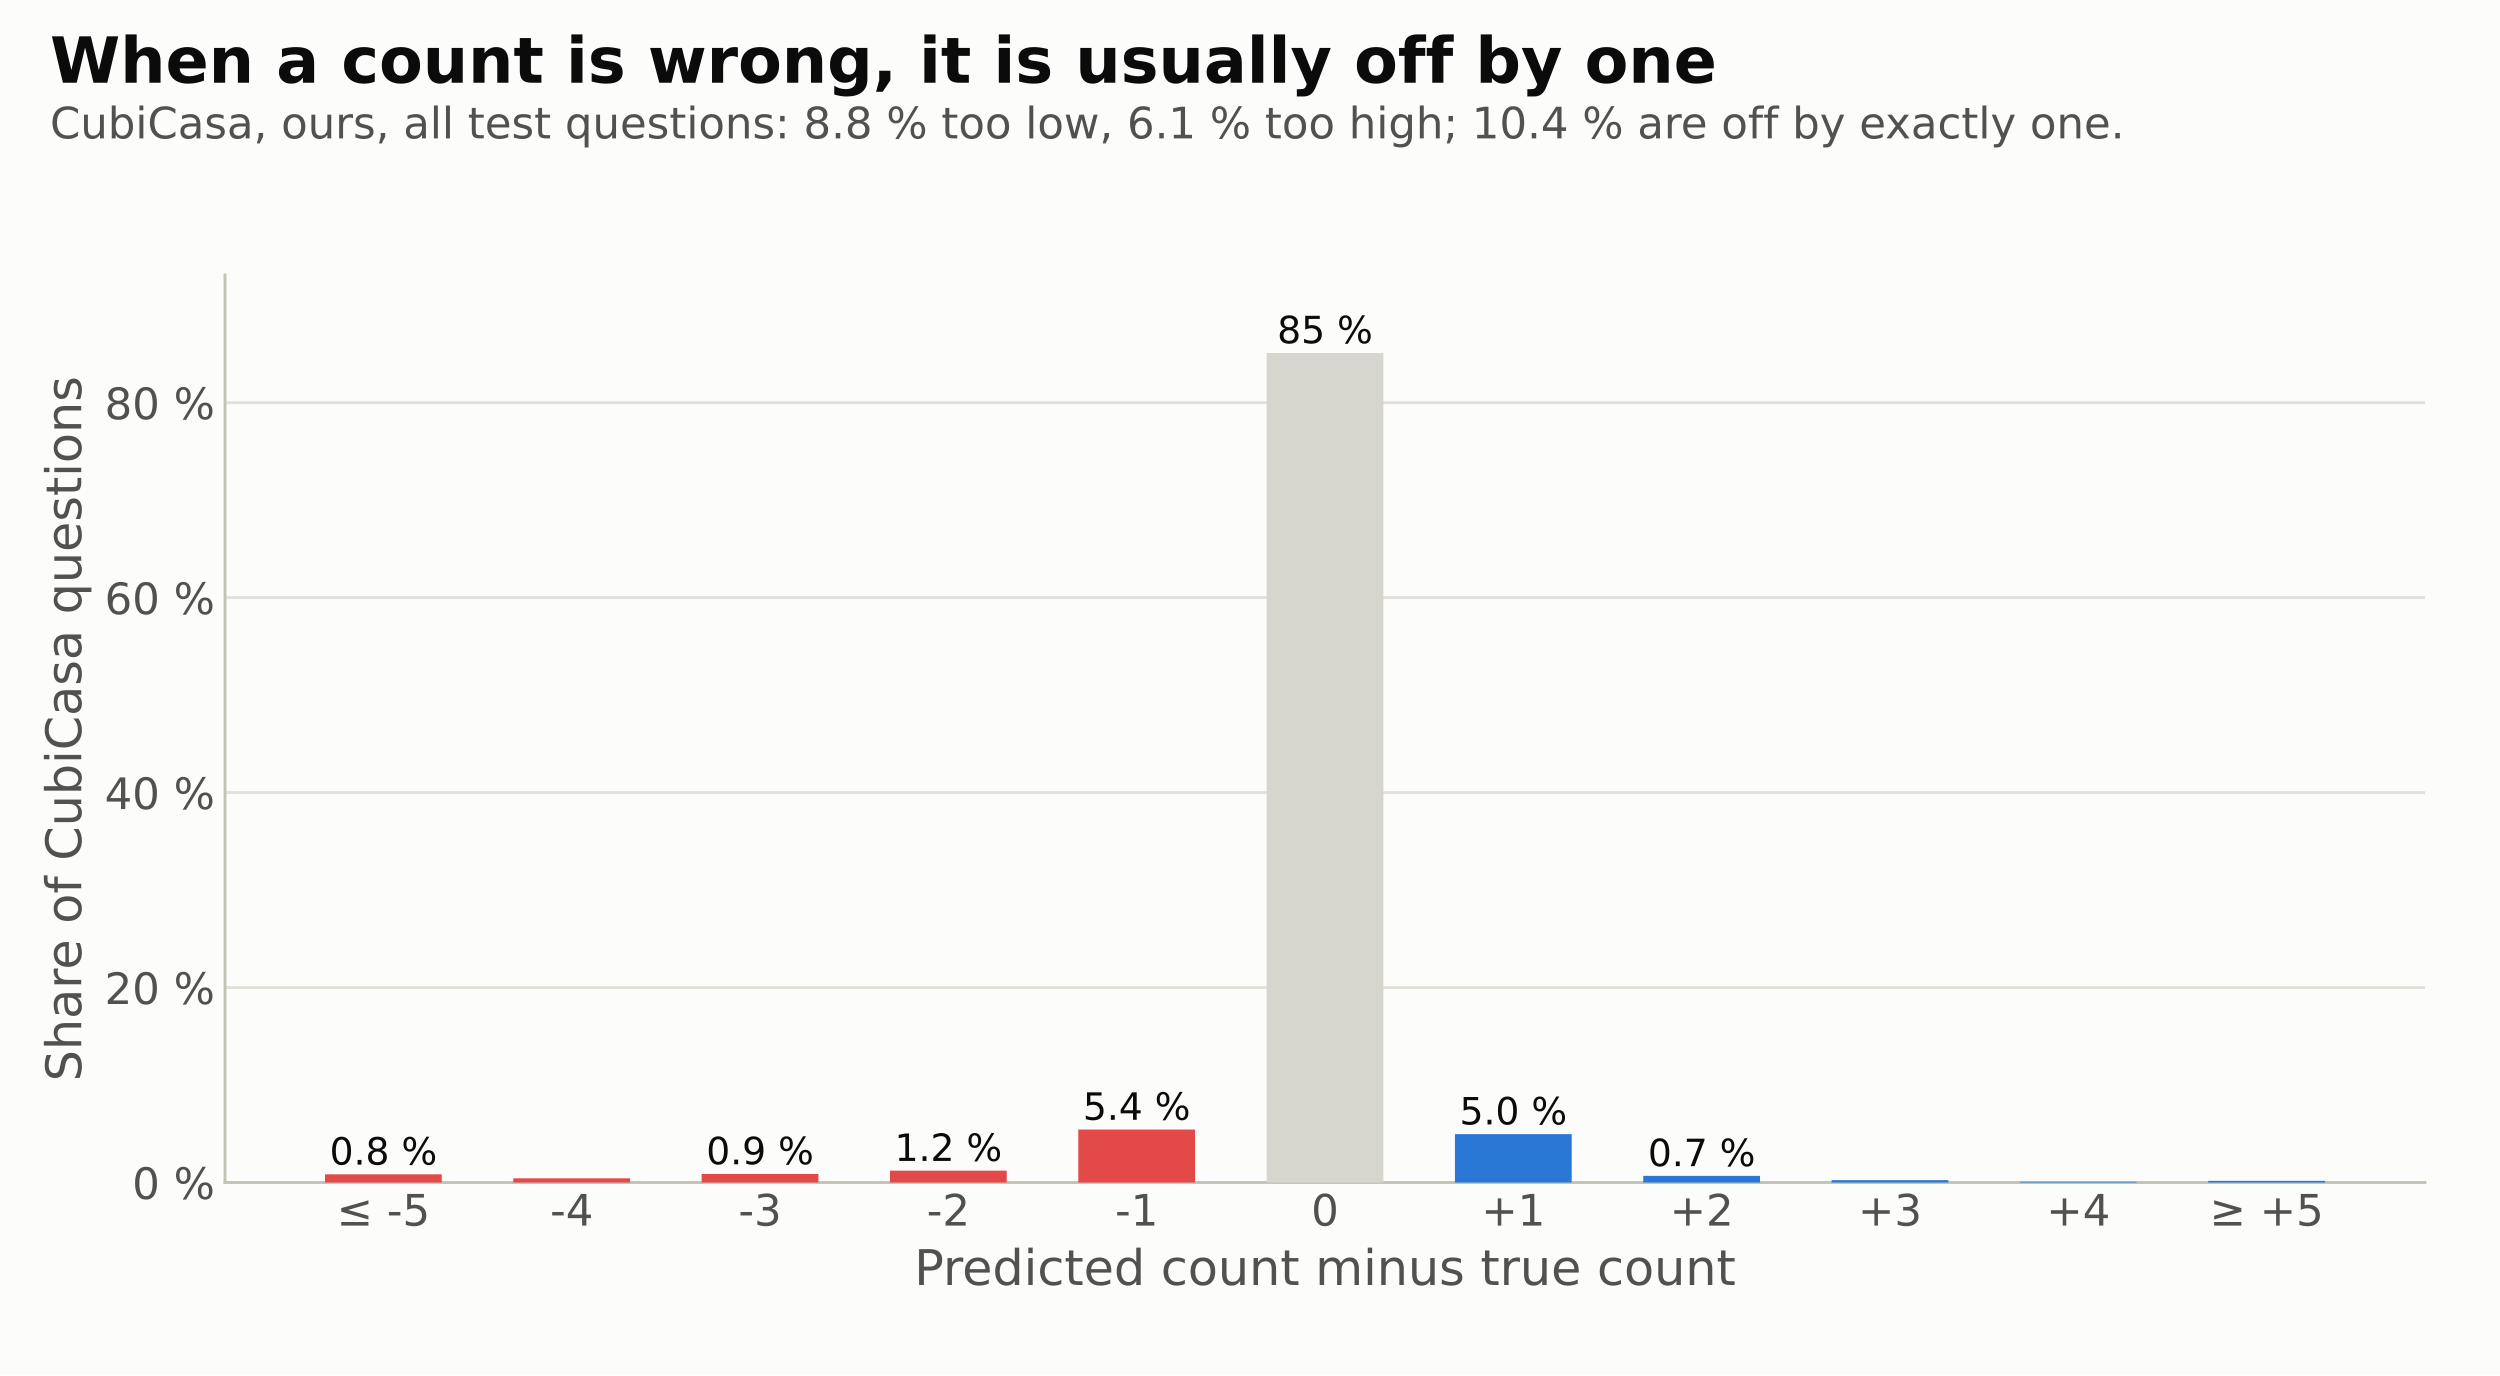
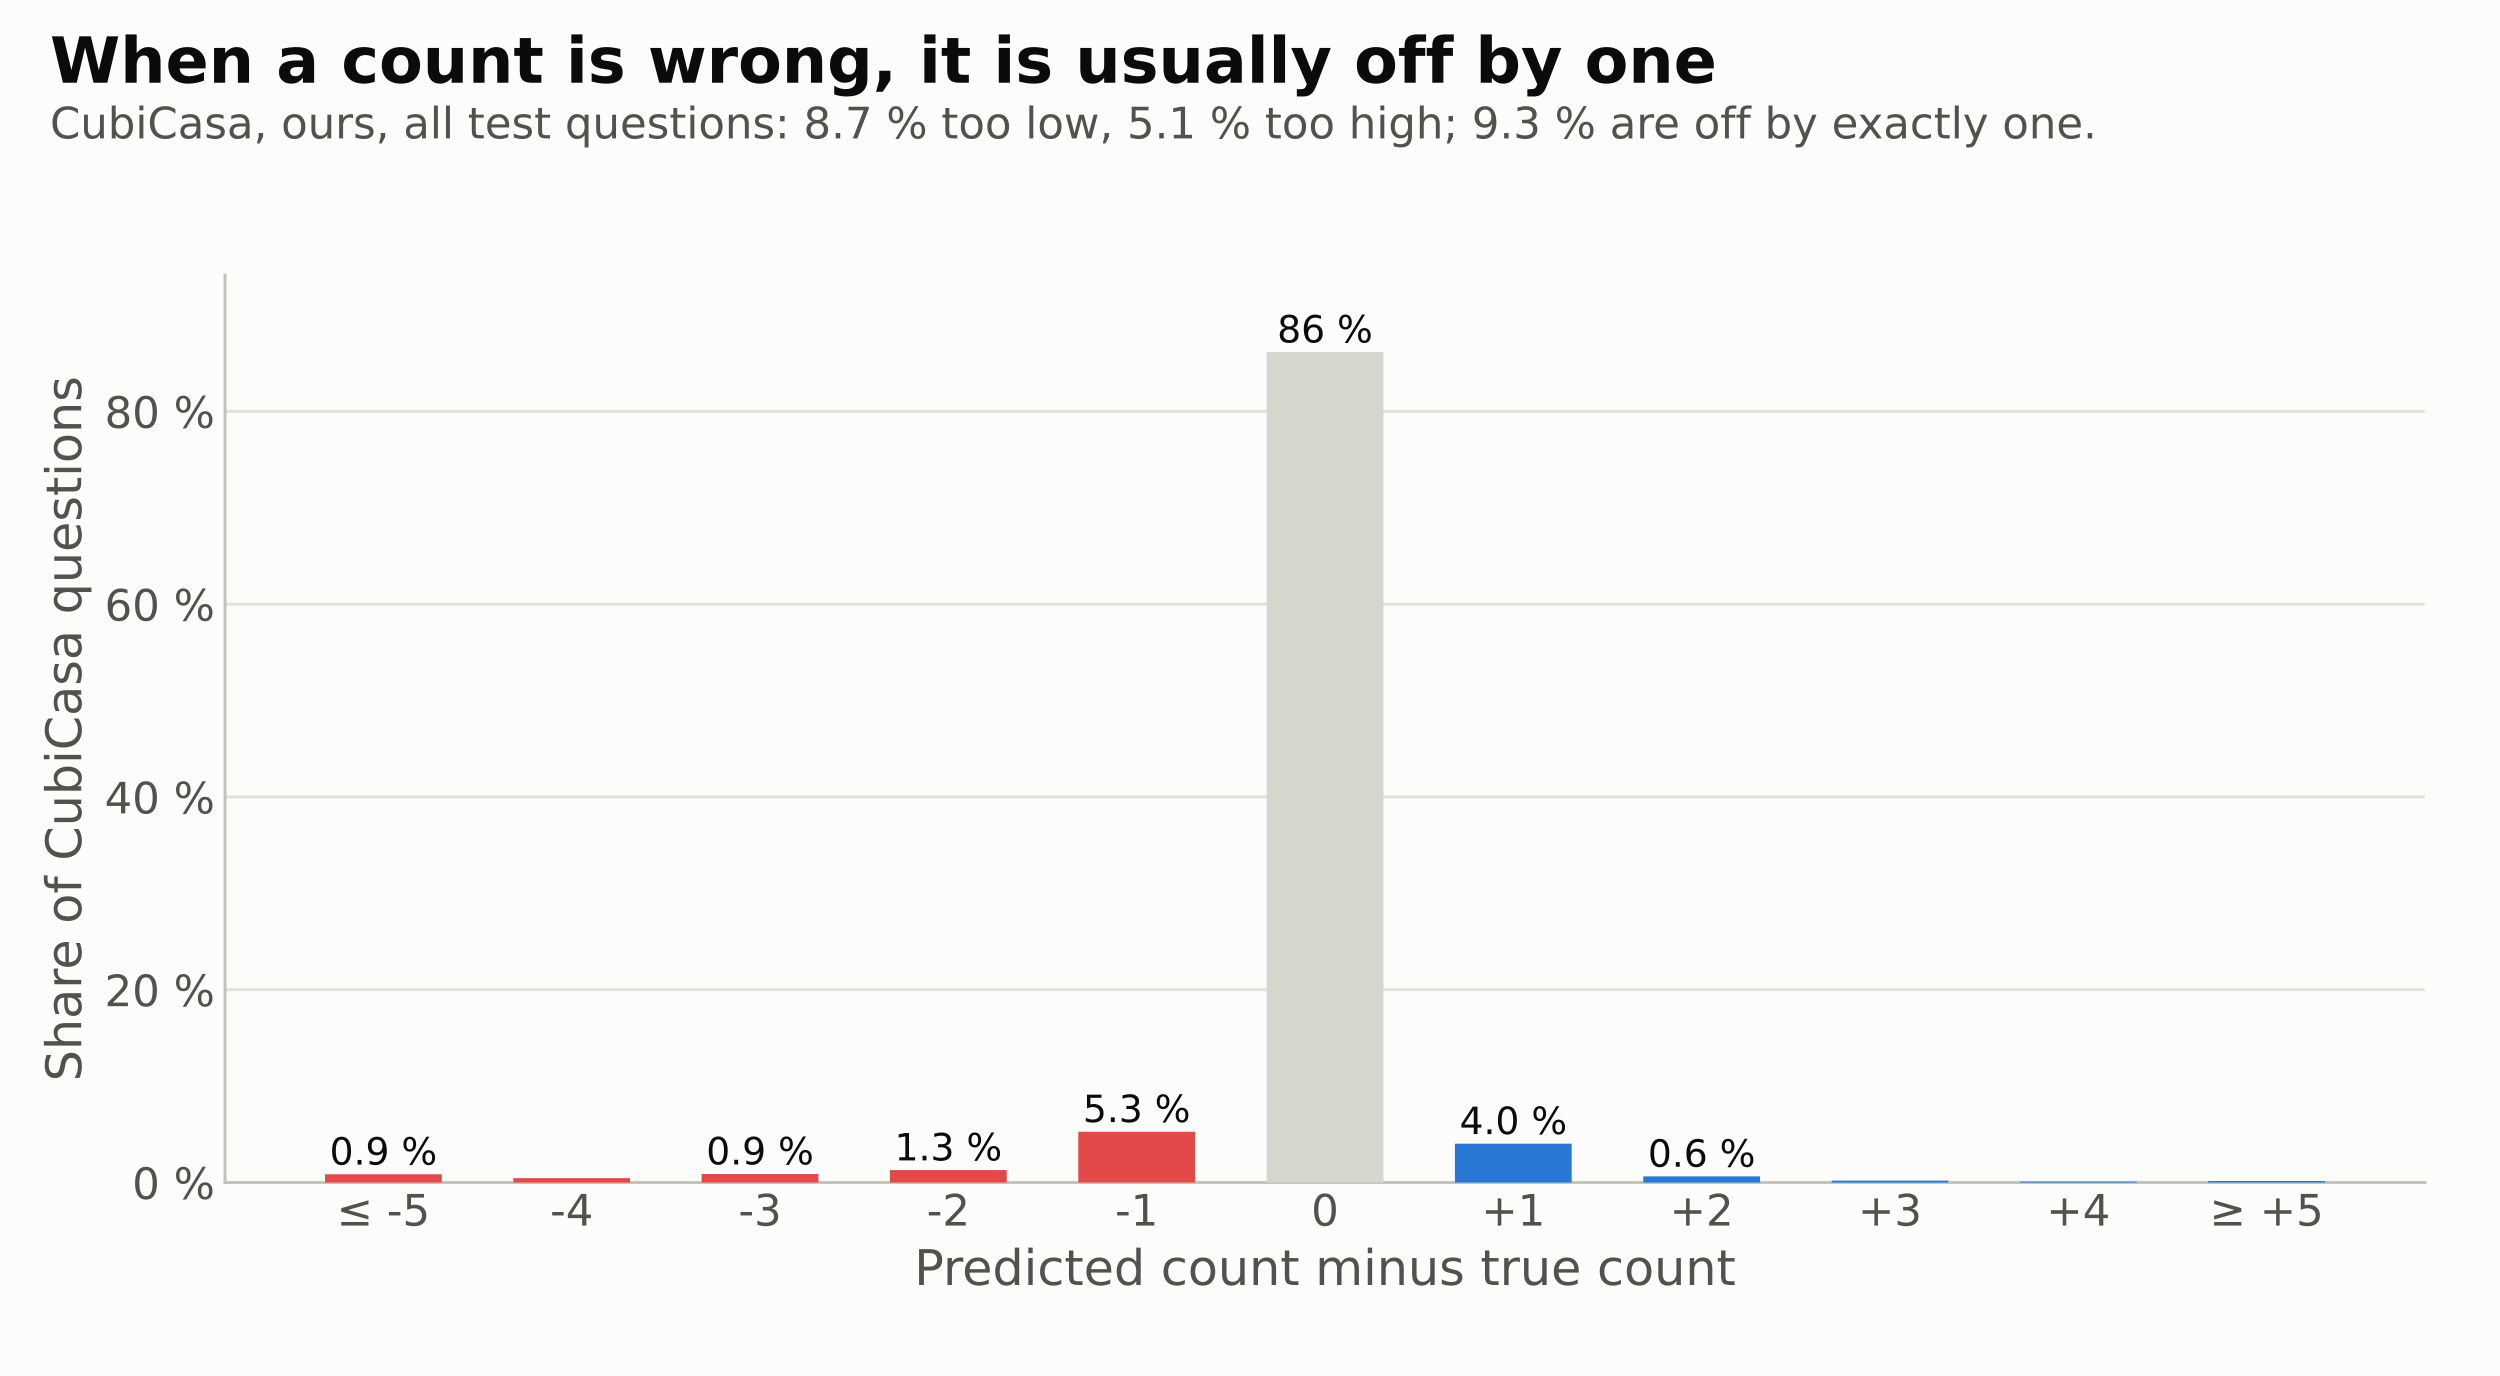
<svg xmlns="http://www.w3.org/2000/svg" width="864pt" height="475.2pt" viewBox="0 0 864 475.2" version="1.1">
  <defs>
    <style type="text/css">*{stroke-linejoin: round; stroke-linecap: butt}</style>
  </defs>
  <g id="figure_1">
    <g id="patch_1">
      <path d="M 0 475.2  L 864 475.2  L 864 0  L 0 0  z " style="fill: #fcfcfb" />
    </g>
    <g id="axes_1">
      <g id="patch_2">
        <path d="M 77.76 408.672  L 838.08 408.672  L 838.08 95.04  L 77.76 95.04  z " style="fill: #fcfcfb" />
      </g>
      <g id="matplotlib.axis_1">
        <g id="xtick_1">
          <g id="line2d_1" />
          <g id="text_1">
            <text style="font-size: 15px; font-family: 'DejaVu Sans'; text-anchor: middle; fill: #52514e" x="132.496" y="423.568" transform="rotate(-0 132.4963 423.5685)">≤ -5</text>
          </g>
        </g>
        <g id="xtick_2">
          <g id="line2d_2" />
          <g id="text_2">
            <text style="font-size: 15px; font-family: 'DejaVu Sans'; text-anchor: middle; fill: #52514e" x="197.581" y="423.568" transform="rotate(-0 197.581 423.5685)">-4</text>
          </g>
        </g>
        <g id="xtick_3">
          <g id="line2d_3" />
          <g id="text_3">
            <text style="font-size: 15px; font-family: 'DejaVu Sans'; text-anchor: middle; fill: #52514e" x="262.666" y="423.568" transform="rotate(-0 262.6658 423.5685)">-3</text>
          </g>
        </g>
        <g id="xtick_4">
          <g id="line2d_4" />
          <g id="text_4">
            <text style="font-size: 15px; font-family: 'DejaVu Sans'; text-anchor: middle; fill: #52514e" x="327.751" y="423.568" transform="rotate(-0 327.7505 423.5685)">-2</text>
          </g>
        </g>
        <g id="xtick_5">
          <g id="line2d_5" />
          <g id="text_5">
            <text style="font-size: 15px; font-family: 'DejaVu Sans'; text-anchor: middle; fill: #52514e" x="392.835" y="423.568" transform="rotate(-0 392.8353 423.5685)">-1</text>
          </g>
        </g>
        <g id="xtick_6">
          <g id="line2d_6" />
          <g id="text_6">
            <text style="font-size: 15px; font-family: 'DejaVu Sans'; text-anchor: middle; fill: #52514e" x="457.92" y="423.568" transform="rotate(-0 457.92 423.5685)">0</text>
          </g>
        </g>
        <g id="xtick_7">
          <g id="line2d_7" />
          <g id="text_7">
            <text style="font-size: 15px; font-family: 'DejaVu Sans'; text-anchor: middle; fill: #52514e" x="523.005" y="423.568" transform="rotate(-0 523.0047 423.5685)">+1</text>
          </g>
        </g>
        <g id="xtick_8">
          <g id="line2d_8" />
          <g id="text_8">
            <text style="font-size: 15px; font-family: 'DejaVu Sans'; text-anchor: middle; fill: #52514e" x="588.089" y="423.568" transform="rotate(-0 588.0895 423.5685)">+2</text>
          </g>
        </g>
        <g id="xtick_9">
          <g id="line2d_9" />
          <g id="text_9">
            <text style="font-size: 15px; font-family: 'DejaVu Sans'; text-anchor: middle; fill: #52514e" x="653.174" y="423.568" transform="rotate(-0 653.1742 423.5685)">+3</text>
          </g>
        </g>
        <g id="xtick_10">
          <g id="line2d_10" />
          <g id="text_10">
            <text style="font-size: 15px; font-family: 'DejaVu Sans'; text-anchor: middle; fill: #52514e" x="718.259" y="423.568" transform="rotate(-0 718.259 423.5685)">+4</text>
          </g>
        </g>
        <g id="xtick_11">
          <g id="line2d_11" />
          <g id="text_11">
            <text style="font-size: 15px; font-family: 'DejaVu Sans'; text-anchor: middle; fill: #52514e" x="783.344" y="423.568" transform="rotate(-0 783.3437 423.5685)">≥ +5</text>
          </g>
        </g>
        <g id="text_12">
          <text style="font-size: 17px; font-family: 'DejaVu Sans'; text-anchor: middle; fill: #52514e" x="457.92" y="444.089" transform="rotate(-0 457.92 444.0893)">Predicted count minus true count</text>
        </g>
      </g>
      <g id="matplotlib.axis_2">
        <g id="ytick_1">
          <g id="line2d_12">
-             <path d="M 77.76 408.672  L 838.08 408.672  " clip-path="url(#p093dc705ce)" style="fill: none; stroke: #e1e0d9; stroke-linecap: square" />
+             <path d="M 77.76 408.672  L 838.08 408.672  " clip-path="url(#p696e112d9c)" style="fill: none; stroke: #e1e0d9; stroke-linecap: square" />
          </g>
          <g id="line2d_13" />
          <g id="text_13">
            <text style="font-size: 15px; font-family: 'DejaVu Sans'; text-anchor: end; fill: #52514e" x="74.26" y="414.37" transform="rotate(-0 74.26 414.3702)">0 %</text>
          </g>
        </g>
        <g id="ytick_2">
          <g id="line2d_14">
-             <path d="M 77.76 341.296  L 838.08 341.296  " clip-path="url(#p093dc705ce)" style="fill: none; stroke: #e1e0d9; stroke-linecap: square" />
+             <path d="M 77.76 342.047  L 838.08 342.047  " clip-path="url(#p696e112d9c)" style="fill: none; stroke: #e1e0d9; stroke-linecap: square" />
          </g>
          <g id="line2d_15" />
          <g id="text_14">
-             <text style="font-size: 15px; font-family: 'DejaVu Sans'; text-anchor: end; fill: #52514e" x="74.26" y="346.995" transform="rotate(-0 74.26 346.9945)">20 %</text>
+             <text style="font-size: 15px; font-family: 'DejaVu Sans'; text-anchor: end; fill: #52514e" x="74.26" y="347.745" transform="rotate(-0 74.26 347.745)">20 %</text>
          </g>
        </g>
        <g id="ytick_3">
          <g id="line2d_16">
-             <path d="M 77.76 273.921  L 838.08 273.921  " clip-path="url(#p093dc705ce)" style="fill: none; stroke: #e1e0d9; stroke-linecap: square" />
+             <path d="M 77.76 275.422  L 838.08 275.422  " clip-path="url(#p696e112d9c)" style="fill: none; stroke: #e1e0d9; stroke-linecap: square" />
          </g>
          <g id="line2d_17" />
          <g id="text_15">
-             <text style="font-size: 15px; font-family: 'DejaVu Sans'; text-anchor: end; fill: #52514e" x="74.26" y="279.619" transform="rotate(-0 74.26 279.6188)">40 %</text>
+             <text style="font-size: 15px; font-family: 'DejaVu Sans'; text-anchor: end; fill: #52514e" x="74.26" y="281.12" transform="rotate(-0 74.26 281.1198)">40 %</text>
          </g>
        </g>
        <g id="ytick_4">
          <g id="line2d_18">
-             <path d="M 77.76 206.545  L 838.08 206.545  " clip-path="url(#p093dc705ce)" style="fill: none; stroke: #e1e0d9; stroke-linecap: square" />
+             <path d="M 77.76 208.796  L 838.08 208.796  " clip-path="url(#p696e112d9c)" style="fill: none; stroke: #e1e0d9; stroke-linecap: square" />
          </g>
          <g id="line2d_19" />
          <g id="text_16">
-             <text style="font-size: 15px; font-family: 'DejaVu Sans'; text-anchor: end; fill: #52514e" x="74.26" y="212.243" transform="rotate(-0 74.26 212.2431)">60 %</text>
+             <text style="font-size: 15px; font-family: 'DejaVu Sans'; text-anchor: end; fill: #52514e" x="74.26" y="214.495" transform="rotate(-0 74.26 214.4946)">60 %</text>
          </g>
        </g>
        <g id="ytick_5">
          <g id="line2d_20">
-             <path d="M 77.76 139.169  L 838.08 139.169  " clip-path="url(#p093dc705ce)" style="fill: none; stroke: #e1e0d9; stroke-linecap: square" />
+             <path d="M 77.76 142.171  L 838.08 142.171  " clip-path="url(#p696e112d9c)" style="fill: none; stroke: #e1e0d9; stroke-linecap: square" />
          </g>
          <g id="line2d_21" />
          <g id="text_17">
-             <text style="font-size: 15px; font-family: 'DejaVu Sans'; text-anchor: end; fill: #52514e" x="74.26" y="144.867" transform="rotate(-0 74.26 144.8674)">80 %</text>
+             <text style="font-size: 15px; font-family: 'DejaVu Sans'; text-anchor: end; fill: #52514e" x="74.26" y="147.869" transform="rotate(-0 74.26 147.8694)">80 %</text>
          </g>
        </g>
        <g id="text_18">
          <text style="font-size: 17px; font-family: 'DejaVu Sans'; text-anchor: middle; fill: #52514e" x="28.069" y="251.856" transform="rotate(-90 28.06898 251.856)">Share of CubiCasa questions</text>
        </g>
      </g>
      <g id="patch_3">
        <path d="M 77.76 408.672  L 77.76 95.04  " style="fill: none; stroke: #c3c2b7; stroke-linejoin: miter; stroke-linecap: square" />
      </g>
      <g id="patch_4">
        <path d="M 77.76 408.672  L 838.08 408.672  " style="fill: none; stroke: #c3c2b7; stroke-linejoin: miter; stroke-linecap: square" />
      </g>
      <g id="patch_5">
-         <path d="M 112.32 408.672  L 152.673 408.672  L 152.673 405.854  L 112.32 405.854  z " clip-path="url(#p093dc705ce)" style="fill: #e34948" />
+         <path d="M 112.32 408.672  L 152.673 408.672  L 152.673 405.825  L 112.32 405.825  z " clip-path="url(#p696e112d9c)" style="fill: #e34948" />
      </g>
      <g id="text_19">
-         <text style="font-size: 13px; font-family: 'DejaVu Sans'; text-anchor: middle; fill: #0b0b0b" x="132.496" y="402.485" transform="rotate(-0 132.4963 402.485)">0.8 %</text>
+         <text style="font-size: 13px; font-family: 'DejaVu Sans'; text-anchor: middle; fill: #0b0b0b" x="132.496" y="402.493" transform="rotate(-0 132.4963 402.4933)">0.9 %</text>
      </g>
      <g id="patch_6">
-         <path d="M 177.405 408.672  L 217.757 408.672  L 217.757 407.242  L 177.405 407.242  z " clip-path="url(#p093dc705ce)" style="fill: #e34948" />
+         <path d="M 177.405 408.672  L 217.757 408.672  L 217.757 407.157  L 177.405 407.157  z " clip-path="url(#p696e112d9c)" style="fill: #e34948" />
      </g>
      <g id="patch_7">
-         <path d="M 242.489 408.672  L 282.842 408.672  L 282.842 405.731  L 242.489 405.731  z " clip-path="url(#p093dc705ce)" style="fill: #e34948" />
+         <path d="M 242.489 408.672  L 282.842 408.672  L 282.842 405.744  L 242.489 405.744  z " clip-path="url(#p696e112d9c)" style="fill: #e34948" />
      </g>
      <g id="text_20">
-         <text style="font-size: 13px; font-family: 'DejaVu Sans'; text-anchor: middle; fill: #0b0b0b" x="262.666" y="402.362" transform="rotate(-0 262.6658 402.3625)">0.9 %</text>
+         <text style="font-size: 13px; font-family: 'DejaVu Sans'; text-anchor: middle; fill: #0b0b0b" x="262.666" y="402.413" transform="rotate(-0 262.6658 402.4126)">0.9 %</text>
      </g>
      <g id="patch_8">
-         <path d="M 307.574 408.672  L 347.927 408.672  L 347.927 404.588  L 307.574 404.588  z " clip-path="url(#p093dc705ce)" style="fill: #e34948" />
+         <path d="M 307.574 408.672  L 347.927 408.672  L 347.927 404.371  L 307.574 404.371  z " clip-path="url(#p696e112d9c)" style="fill: #e34948" />
      </g>
      <g id="text_21">
-         <text style="font-size: 13px; font-family: 'DejaVu Sans'; text-anchor: middle; fill: #0b0b0b" x="327.751" y="401.219" transform="rotate(-0 327.7505 401.2188)">1.2 %</text>
+         <text style="font-size: 13px; font-family: 'DejaVu Sans'; text-anchor: middle; fill: #0b0b0b" x="327.751" y="401.039" transform="rotate(-0 327.7505 401.0393)">1.3 %</text>
      </g>
      <g id="patch_9">
-         <path d="M 372.659 408.672  L 413.012 408.672  L 413.012 390.374  L 372.659 390.374  z " clip-path="url(#p093dc705ce)" style="fill: #e34948" />
+         <path d="M 372.659 408.672  L 413.012 408.672  L 413.012 391.123  L 372.659 391.123  z " clip-path="url(#p696e112d9c)" style="fill: #e34948" />
      </g>
      <g id="text_22">
-         <text style="font-size: 13px; font-family: 'DejaVu Sans'; text-anchor: middle; fill: #0b0b0b" x="392.835" y="387.005" transform="rotate(-0 392.8353 387.0052)">5.4 %</text>
+         <text style="font-size: 13px; font-family: 'DejaVu Sans'; text-anchor: middle; fill: #0b0b0b" x="392.835" y="387.792" transform="rotate(-0 392.8353 387.7918)">5.3 %</text>
      </g>
      <g id="patch_10">
-         <path d="M 437.744 408.672  L 478.096 408.672  L 478.096 121.99  L 437.744 121.99  z " clip-path="url(#p093dc705ce)" style="fill: #d6d5ce" />
+         <path d="M 437.744 408.672  L 478.096 408.672  L 478.096 121.69  L 437.744 121.69  z " clip-path="url(#p696e112d9c)" style="fill: #d6d5ce" />
      </g>
      <g id="text_23">
-         <text style="font-size: 13px; font-family: 'DejaVu Sans'; text-anchor: middle; fill: #0b0b0b" x="457.92" y="118.622" transform="rotate(-0 457.92 118.6215)">85 %</text>
+         <text style="font-size: 13px; font-family: 'DejaVu Sans'; text-anchor: middle; fill: #0b0b0b" x="457.92" y="118.359" transform="rotate(-0 457.92 118.3588)">86 %</text>
      </g>
      <g id="patch_11">
-         <path d="M 502.828 408.672  L 543.181 408.672  L 543.181 391.967  L 502.828 391.967  z " clip-path="url(#p093dc705ce)" style="fill: #2a78d6" />
+         <path d="M 502.828 408.672  L 543.181 408.672  L 543.181 395.263  L 502.828 395.263  z " clip-path="url(#p696e112d9c)" style="fill: #2a78d6" />
      </g>
      <g id="text_24">
-         <text style="font-size: 13px; font-family: 'DejaVu Sans'; text-anchor: middle; fill: #0b0b0b" x="523.005" y="388.598" transform="rotate(-0 523.0047 388.5982)">5.0 %</text>
+         <text style="font-size: 13px; font-family: 'DejaVu Sans'; text-anchor: middle; fill: #0b0b0b" x="523.005" y="391.932" transform="rotate(-0 523.0047 391.9317)">4.0 %</text>
      </g>
      <g id="patch_12">
-         <path d="M 567.913 408.672  L 608.266 408.672  L 608.266 406.385  L 567.913 406.385  z " clip-path="url(#p093dc705ce)" style="fill: #2a78d6" />
+         <path d="M 567.913 408.672  L 608.266 408.672  L 608.266 406.552  L 567.913 406.552  z " clip-path="url(#p696e112d9c)" style="fill: #2a78d6" />
      </g>
      <g id="text_25">
-         <text style="font-size: 13px; font-family: 'DejaVu Sans'; text-anchor: middle; fill: #0b0b0b" x="588.089" y="403.016" transform="rotate(-0 588.0895 403.016)">0.7 %</text>
+         <text style="font-size: 13px; font-family: 'DejaVu Sans'; text-anchor: middle; fill: #0b0b0b" x="588.089" y="403.22" transform="rotate(-0 588.0895 403.2203)">0.6 %</text>
      </g>
      <g id="patch_13">
-         <path d="M 632.998 408.672  L 673.351 408.672  L 673.351 407.855  L 632.998 407.855  z " clip-path="url(#p093dc705ce)" style="fill: #2a78d6" />
+         <path d="M 632.998 408.672  L 673.351 408.672  L 673.351 408.026  L 632.998 408.026  z " clip-path="url(#p696e112d9c)" style="fill: #2a78d6" />
      </g>
      <g id="patch_14">
-         <path d="M 698.083 408.672  L 738.435 408.672  L 738.435 408.427  L 698.083 408.427  z " clip-path="url(#p093dc705ce)" style="fill: #2a78d6" />
+         <path d="M 698.083 408.672  L 738.435 408.672  L 738.435 408.369  L 698.083 408.369  z " clip-path="url(#p696e112d9c)" style="fill: #2a78d6" />
      </g>
      <g id="patch_15">
-         <path d="M 763.167 408.672  L 803.52 408.672  L 803.52 408.1  L 763.167 408.1  z " clip-path="url(#p093dc705ce)" style="fill: #2a78d6" />
+         <path d="M 763.167 408.672  L 803.52 408.672  L 803.52 408.147  L 763.167 408.147  z " clip-path="url(#p696e112d9c)" style="fill: #2a78d6" />
      </g>
    </g>
    <g id="text_26">
      <text style="font-weight: 700; font-size: 22px; font-family: 'DejaVu Sans'; text-anchor: start; fill: #0b0b0b" x="17.28" y="28.597" transform="rotate(-0 17.28 28.59656)">When a count is wrong, it is usually off by one</text>
    </g>
    <g id="text_27">
-       <text style="font-size: 15px; font-family: 'DejaVu Sans'; text-anchor: start; fill: #52514e" x="17.28" y="47.83" transform="rotate(-0 17.28 47.82966)">CubiCasa, ours, all test questions: 8.8 % too low, 6.1 % too high; 10.4 % are off by exactly one.</text>
+       <text style="font-size: 15px; font-family: 'DejaVu Sans'; text-anchor: start; fill: #52514e" x="17.28" y="47.83" transform="rotate(-0 17.28 47.82966)">CubiCasa, ours, all test questions: 8.7 % too low, 5.1 % too high; 9.3 % are off by exactly one.</text>
    </g>
  </g>
  <defs>
-     <clipPath id="p093dc705ce">
+     <clipPath id="p696e112d9c">
      <rect x="77.76" y="95.04" width="760.32" height="313.632" />
    </clipPath>
  </defs>
</svg>
